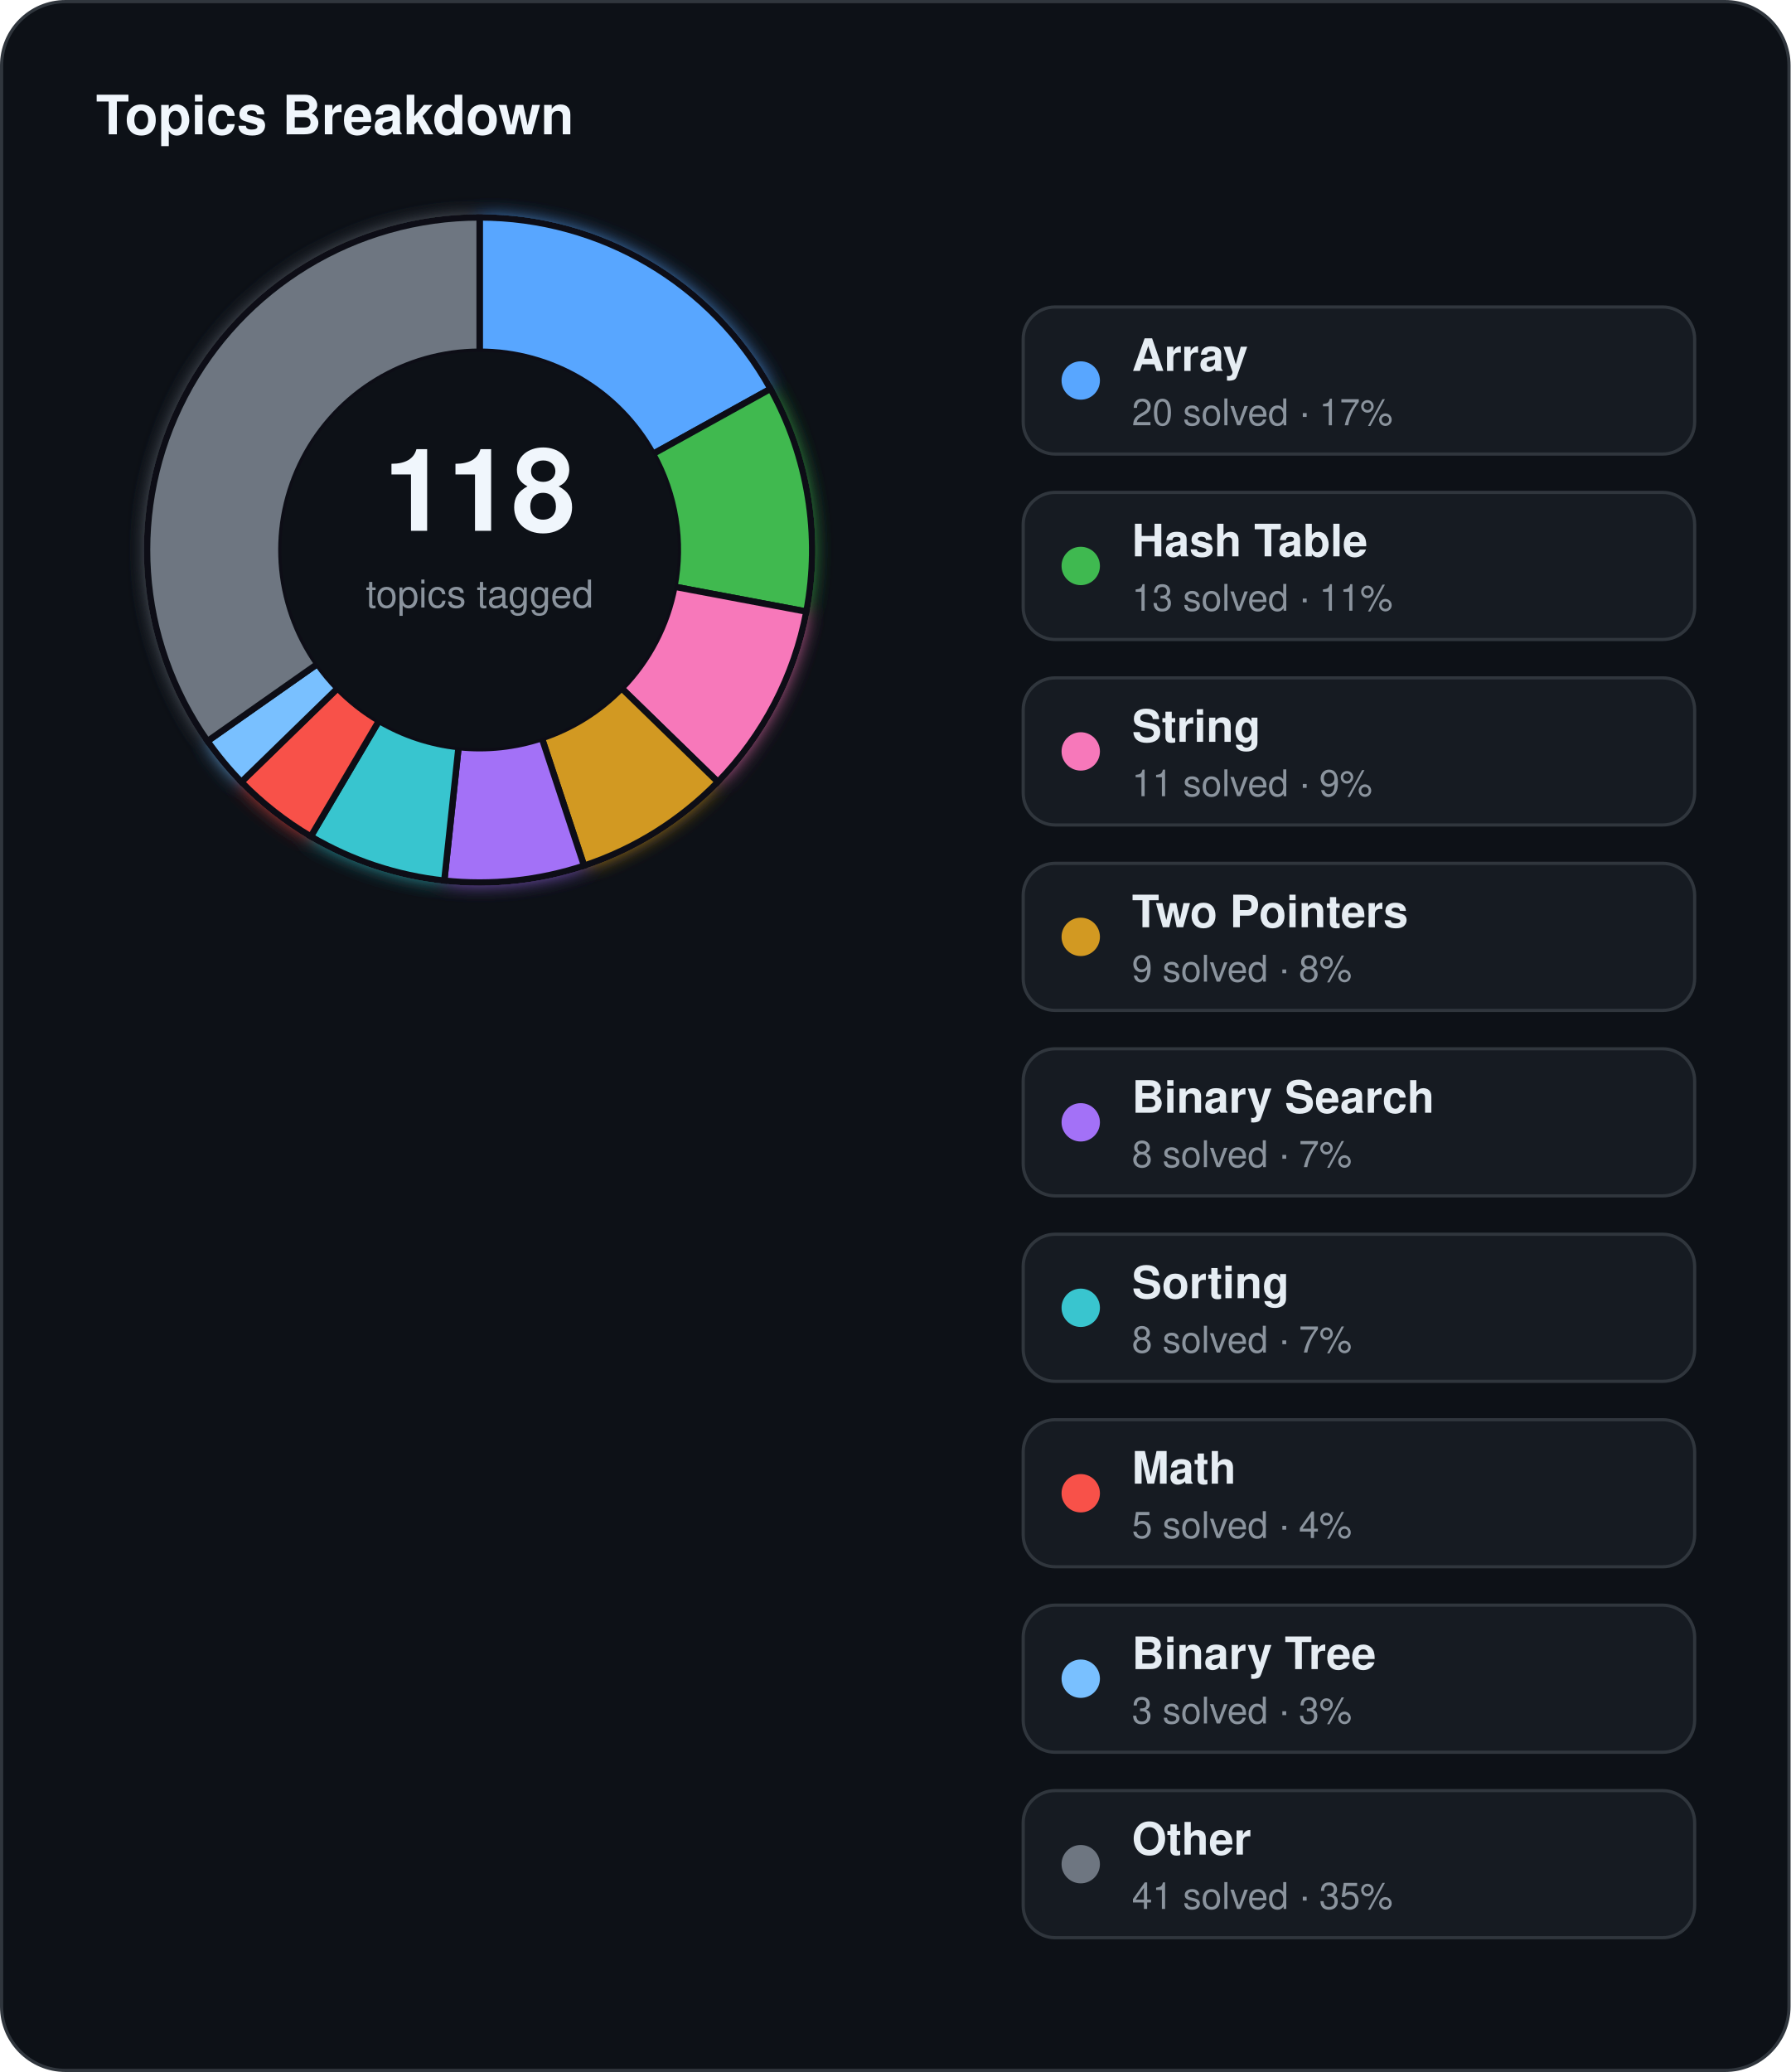
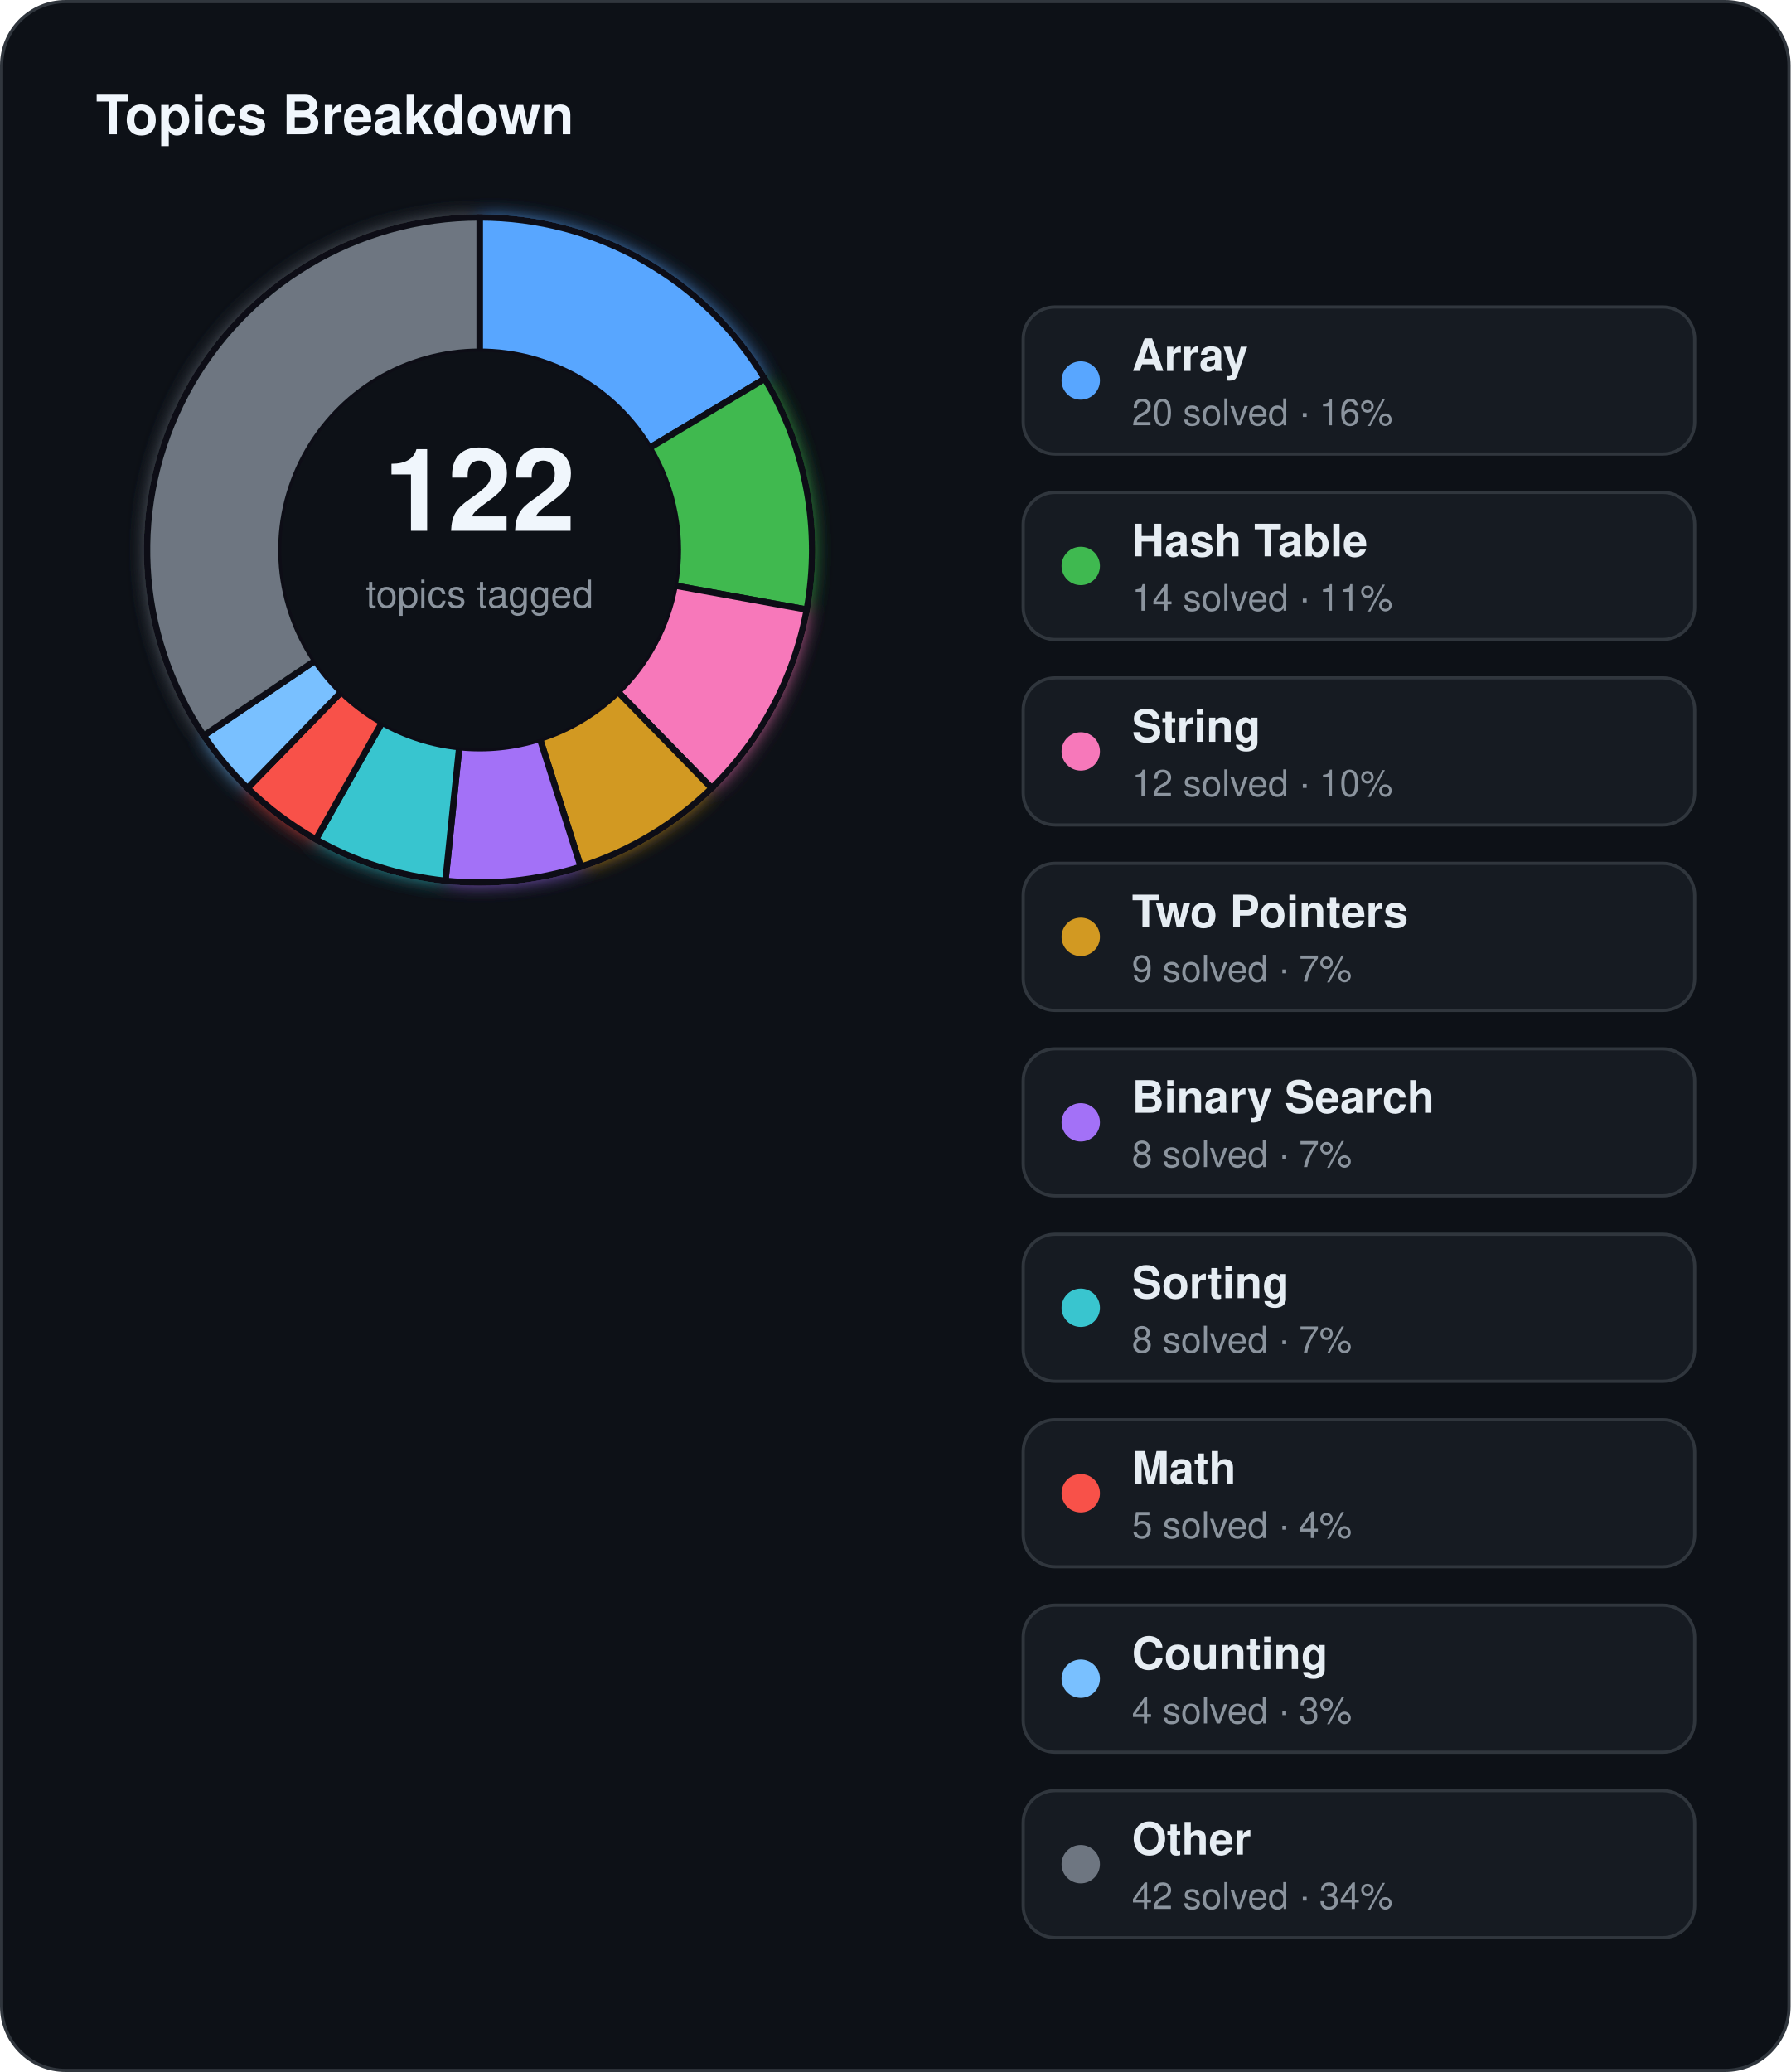
<svg xmlns="http://www.w3.org/2000/svg" width="560" height="648" viewBox="0 0 560 648">
  <defs>
    <filter id="topics-glow" x="-60%" y="-60%" width="220%" height="220%">
      <feGaussianBlur stdDeviation="3" result="blur" />
      <feMerge>
        <feMergeNode in="blur" />
        <feMergeNode in="SourceGraphic" />
      </feMerge>
    </filter>
  </defs>
  <rect x="0.5" y="0.5" width="559" height="647" rx="20" fill="#0d1117" stroke="#30363d" stroke-width="1" />
  <text x="30" y="42" fill="#f0f6fc" font-family="Segoe UI, Helvetica, Arial, sans-serif" font-size="17" font-weight="700">Topics Breakdown</text>
  <g filter="url(#topics-glow)">
-     <path d="M 150.00,68.00 A 104,104 0 0 1 240.98,121.61 L 204.24,141.96 A 62,62 0 0 0 150.00,110.00 Z" fill="#58a6ff" stroke="#0d1117" stroke-width="2" />
-     <path d="M 240.98,121.61 A 104,104 0 0 1 252.20,191.27 L 210.93,183.49 A 62,62 0 0 0 204.24,141.96 Z" fill="#3fb950" stroke="#0d1117" stroke-width="2" />
-     <path d="M 252.20,191.27 A 104,104 0 0 1 224.51,244.55 L 194.42,215.25 A 62,62 0 0 0 210.93,183.49 Z" fill="#f778ba" stroke="#0d1117" stroke-width="2" />
-     <path d="M 224.51,244.55 A 104,104 0 0 1 182.66,270.74 L 169.47,230.86 A 62,62 0 0 0 194.42,215.25 Z" fill="#d29922" stroke="#0d1117" stroke-width="2" />
-     <path d="M 182.66,270.74 A 104,104 0 0 1 138.95,275.41 L 143.41,233.65 A 62,62 0 0 0 169.47,230.86 Z" fill="#a371f7" stroke="#0d1117" stroke-width="2" />
-     <path d="M 138.95,275.41 A 104,104 0 0 1 97.20,261.60 L 118.52,225.42 A 62,62 0 0 0 143.41,233.65 Z" fill="#39c5cf" stroke="#0d1117" stroke-width="2" />
-     <path d="M 97.20,261.60 A 104,104 0 0 1 75.49,244.55 L 105.58,215.25 A 62,62 0 0 0 118.52,225.42 Z" fill="#f85149" stroke="#0d1117" stroke-width="2" />
-     <path d="M 75.49,244.55 A 104,104 0 0 1 64.90,231.78 L 99.27,207.64 A 62,62 0 0 0 105.58,215.25 Z" fill="#79c0ff" stroke="#0d1117" stroke-width="2" />
-     <path d="M 64.90,231.78 A 104,104 0 0 1 150.00,68.00 L 150.00,110.00 A 62,62 0 0 0 99.27,207.64 Z" fill="#6e7681" stroke="#0d1117" stroke-width="2" />
+     <path d="M 150.00,68.00 A 104,104 0 0 1 239.16,118.46 L 203.15,140.08 A 62,62 0 0 0 150.00,110.00 Z" fill="#58a6ff" stroke="#0d1117" stroke-width="2" />
+     <path d="M 239.16,118.46 A 104,104 0 0 1 252.31,190.65 L 211.00,183.12 A 62,62 0 0 0 203.15,140.08 Z" fill="#3fb950" stroke="#0d1117" stroke-width="2" />
+     <path d="M 252.31,190.65 A 104,104 0 0 1 222.59,246.48 L 193.27,216.40 A 62,62 0 0 0 211.00,183.12 Z" fill="#f778ba" stroke="#0d1117" stroke-width="2" />
+     <path d="M 222.59,246.48 A 104,104 0 0 1 181.63,271.07 L 168.86,231.06 A 62,62 0 0 0 193.27,216.40 Z" fill="#d29922" stroke="#0d1117" stroke-width="2" />
+     <path d="M 181.63,271.07 A 104,104 0 0 1 139.31,275.45 L 143.63,233.67 A 62,62 0 0 0 168.86,231.06 Z" fill="#a371f7" stroke="#0d1117" stroke-width="2" />
+     <path d="M 139.31,275.45 A 104,104 0 0 1 98.78,262.51 L 119.46,225.96 A 62,62 0 0 0 143.63,233.67 Z" fill="#39c5cf" stroke="#0d1117" stroke-width="2" />
+     <path d="M 98.78,262.51 A 104,104 0 0 1 77.41,246.48 L 106.73,216.40 A 62,62 0 0 0 119.46,225.96 Z" fill="#f85149" stroke="#0d1117" stroke-width="2" />
+     <path d="M 77.41,246.48 A 104,104 0 0 1 63.71,230.06 L 98.56,206.61 A 62,62 0 0 0 106.73,216.40 Z" fill="#79c0ff" stroke="#0d1117" stroke-width="2" />
+     <path d="M 63.71,230.06 A 104,104 0 0 1 150.00,68.00 L 150.00,110.00 A 62,62 0 0 0 98.56,206.61 Z" fill="#6e7681" stroke="#0d1117" stroke-width="2" />
  </g>
  <circle cx="150" cy="172" r="62" fill="#0d1117" />
-   <text x="150" y="166" text-anchor="middle" fill="#f0f6fc" font-family="Segoe UI, Helvetica, Arial, sans-serif" font-size="36" font-weight="700">118</text>
+   <text x="150" y="166" text-anchor="middle" fill="#f0f6fc" font-family="Segoe UI, Helvetica, Arial, sans-serif" font-size="36" font-weight="700">122</text>
  <text x="150" y="190" text-anchor="middle" fill="#8b949e" font-family="Segoe UI, Helvetica, Arial, sans-serif" font-size="12">topics tagged</text>
  <rect x="320" y="96" width="210" height="46" rx="10" fill="#161b22" stroke="#30363d" stroke-width="1" />
  <circle cx="338" cy="119" r="6" fill="#58a6ff" />
  <text x="354" y="116" fill="#e6edf3" font-family="Segoe UI, Helvetica, Arial, sans-serif" font-size="14" font-weight="600">Array</text>
-   <text x="354" y="133" fill="#8b949e" font-family="Segoe UI, Helvetica, Arial, sans-serif" font-size="11.5">20 solved · 17%</text>
+   <text x="354" y="133" fill="#8b949e" font-family="Segoe UI, Helvetica, Arial, sans-serif" font-size="11.5">20 solved · 16%</text>
  <rect x="320" y="154" width="210" height="46" rx="10" fill="#161b22" stroke="#30363d" stroke-width="1" />
  <circle cx="338" cy="177" r="6" fill="#3fb950" />
  <text x="354" y="174" fill="#e6edf3" font-family="Segoe UI, Helvetica, Arial, sans-serif" font-size="14" font-weight="600">Hash Table</text>
-   <text x="354" y="191" fill="#8b949e" font-family="Segoe UI, Helvetica, Arial, sans-serif" font-size="11.5">13 solved · 11%</text>
+   <text x="354" y="191" fill="#8b949e" font-family="Segoe UI, Helvetica, Arial, sans-serif" font-size="11.5">14 solved · 11%</text>
  <rect x="320" y="212" width="210" height="46" rx="10" fill="#161b22" stroke="#30363d" stroke-width="1" />
  <circle cx="338" cy="235" r="6" fill="#f778ba" />
  <text x="354" y="232" fill="#e6edf3" font-family="Segoe UI, Helvetica, Arial, sans-serif" font-size="14" font-weight="600">String</text>
-   <text x="354" y="249" fill="#8b949e" font-family="Segoe UI, Helvetica, Arial, sans-serif" font-size="11.5">11 solved · 9%</text>
+   <text x="354" y="249" fill="#8b949e" font-family="Segoe UI, Helvetica, Arial, sans-serif" font-size="11.5">12 solved · 10%</text>
  <rect x="320" y="270" width="210" height="46" rx="10" fill="#161b22" stroke="#30363d" stroke-width="1" />
  <circle cx="338" cy="293" r="6" fill="#d29922" />
  <text x="354" y="290" fill="#e6edf3" font-family="Segoe UI, Helvetica, Arial, sans-serif" font-size="14" font-weight="600">Two Pointers</text>
-   <text x="354" y="307" fill="#8b949e" font-family="Segoe UI, Helvetica, Arial, sans-serif" font-size="11.5">9 solved · 8%</text>
+   <text x="354" y="307" fill="#8b949e" font-family="Segoe UI, Helvetica, Arial, sans-serif" font-size="11.5">9 solved · 7%</text>
  <rect x="320" y="328" width="210" height="46" rx="10" fill="#161b22" stroke="#30363d" stroke-width="1" />
  <circle cx="338" cy="351" r="6" fill="#a371f7" />
  <text x="354" y="348" fill="#e6edf3" font-family="Segoe UI, Helvetica, Arial, sans-serif" font-size="14" font-weight="600">Binary Search</text>
  <text x="354" y="365" fill="#8b949e" font-family="Segoe UI, Helvetica, Arial, sans-serif" font-size="11.5">8 solved · 7%</text>
  <rect x="320" y="386" width="210" height="46" rx="10" fill="#161b22" stroke="#30363d" stroke-width="1" />
  <circle cx="338" cy="409" r="6" fill="#39c5cf" />
  <text x="354" y="406" fill="#e6edf3" font-family="Segoe UI, Helvetica, Arial, sans-serif" font-size="14" font-weight="600">Sorting</text>
  <text x="354" y="423" fill="#8b949e" font-family="Segoe UI, Helvetica, Arial, sans-serif" font-size="11.5">8 solved · 7%</text>
  <rect x="320" y="444" width="210" height="46" rx="10" fill="#161b22" stroke="#30363d" stroke-width="1" />
  <circle cx="338" cy="467" r="6" fill="#f85149" />
  <text x="354" y="464" fill="#e6edf3" font-family="Segoe UI, Helvetica, Arial, sans-serif" font-size="14" font-weight="600">Math</text>
  <text x="354" y="481" fill="#8b949e" font-family="Segoe UI, Helvetica, Arial, sans-serif" font-size="11.5">5 solved · 4%</text>
  <rect x="320" y="502" width="210" height="46" rx="10" fill="#161b22" stroke="#30363d" stroke-width="1" />
  <circle cx="338" cy="525" r="6" fill="#79c0ff" />
-   <text x="354" y="522" fill="#e6edf3" font-family="Segoe UI, Helvetica, Arial, sans-serif" font-size="14" font-weight="600">Binary Tree</text>
-   <text x="354" y="539" fill="#8b949e" font-family="Segoe UI, Helvetica, Arial, sans-serif" font-size="11.5">3 solved · 3%</text>
+   <text x="354" y="522" fill="#e6edf3" font-family="Segoe UI, Helvetica, Arial, sans-serif" font-size="14" font-weight="600">Counting</text>
+   <text x="354" y="539" fill="#8b949e" font-family="Segoe UI, Helvetica, Arial, sans-serif" font-size="11.5">4 solved · 3%</text>
  <rect x="320" y="560" width="210" height="46" rx="10" fill="#161b22" stroke="#30363d" stroke-width="1" />
  <circle cx="338" cy="583" r="6" fill="#6e7681" />
  <text x="354" y="580" fill="#e6edf3" font-family="Segoe UI, Helvetica, Arial, sans-serif" font-size="14" font-weight="600">Other</text>
-   <text x="354" y="597" fill="#8b949e" font-family="Segoe UI, Helvetica, Arial, sans-serif" font-size="11.5">41 solved · 35%</text>
+   <text x="354" y="597" fill="#8b949e" font-family="Segoe UI, Helvetica, Arial, sans-serif" font-size="11.5">42 solved · 34%</text>
</svg>
